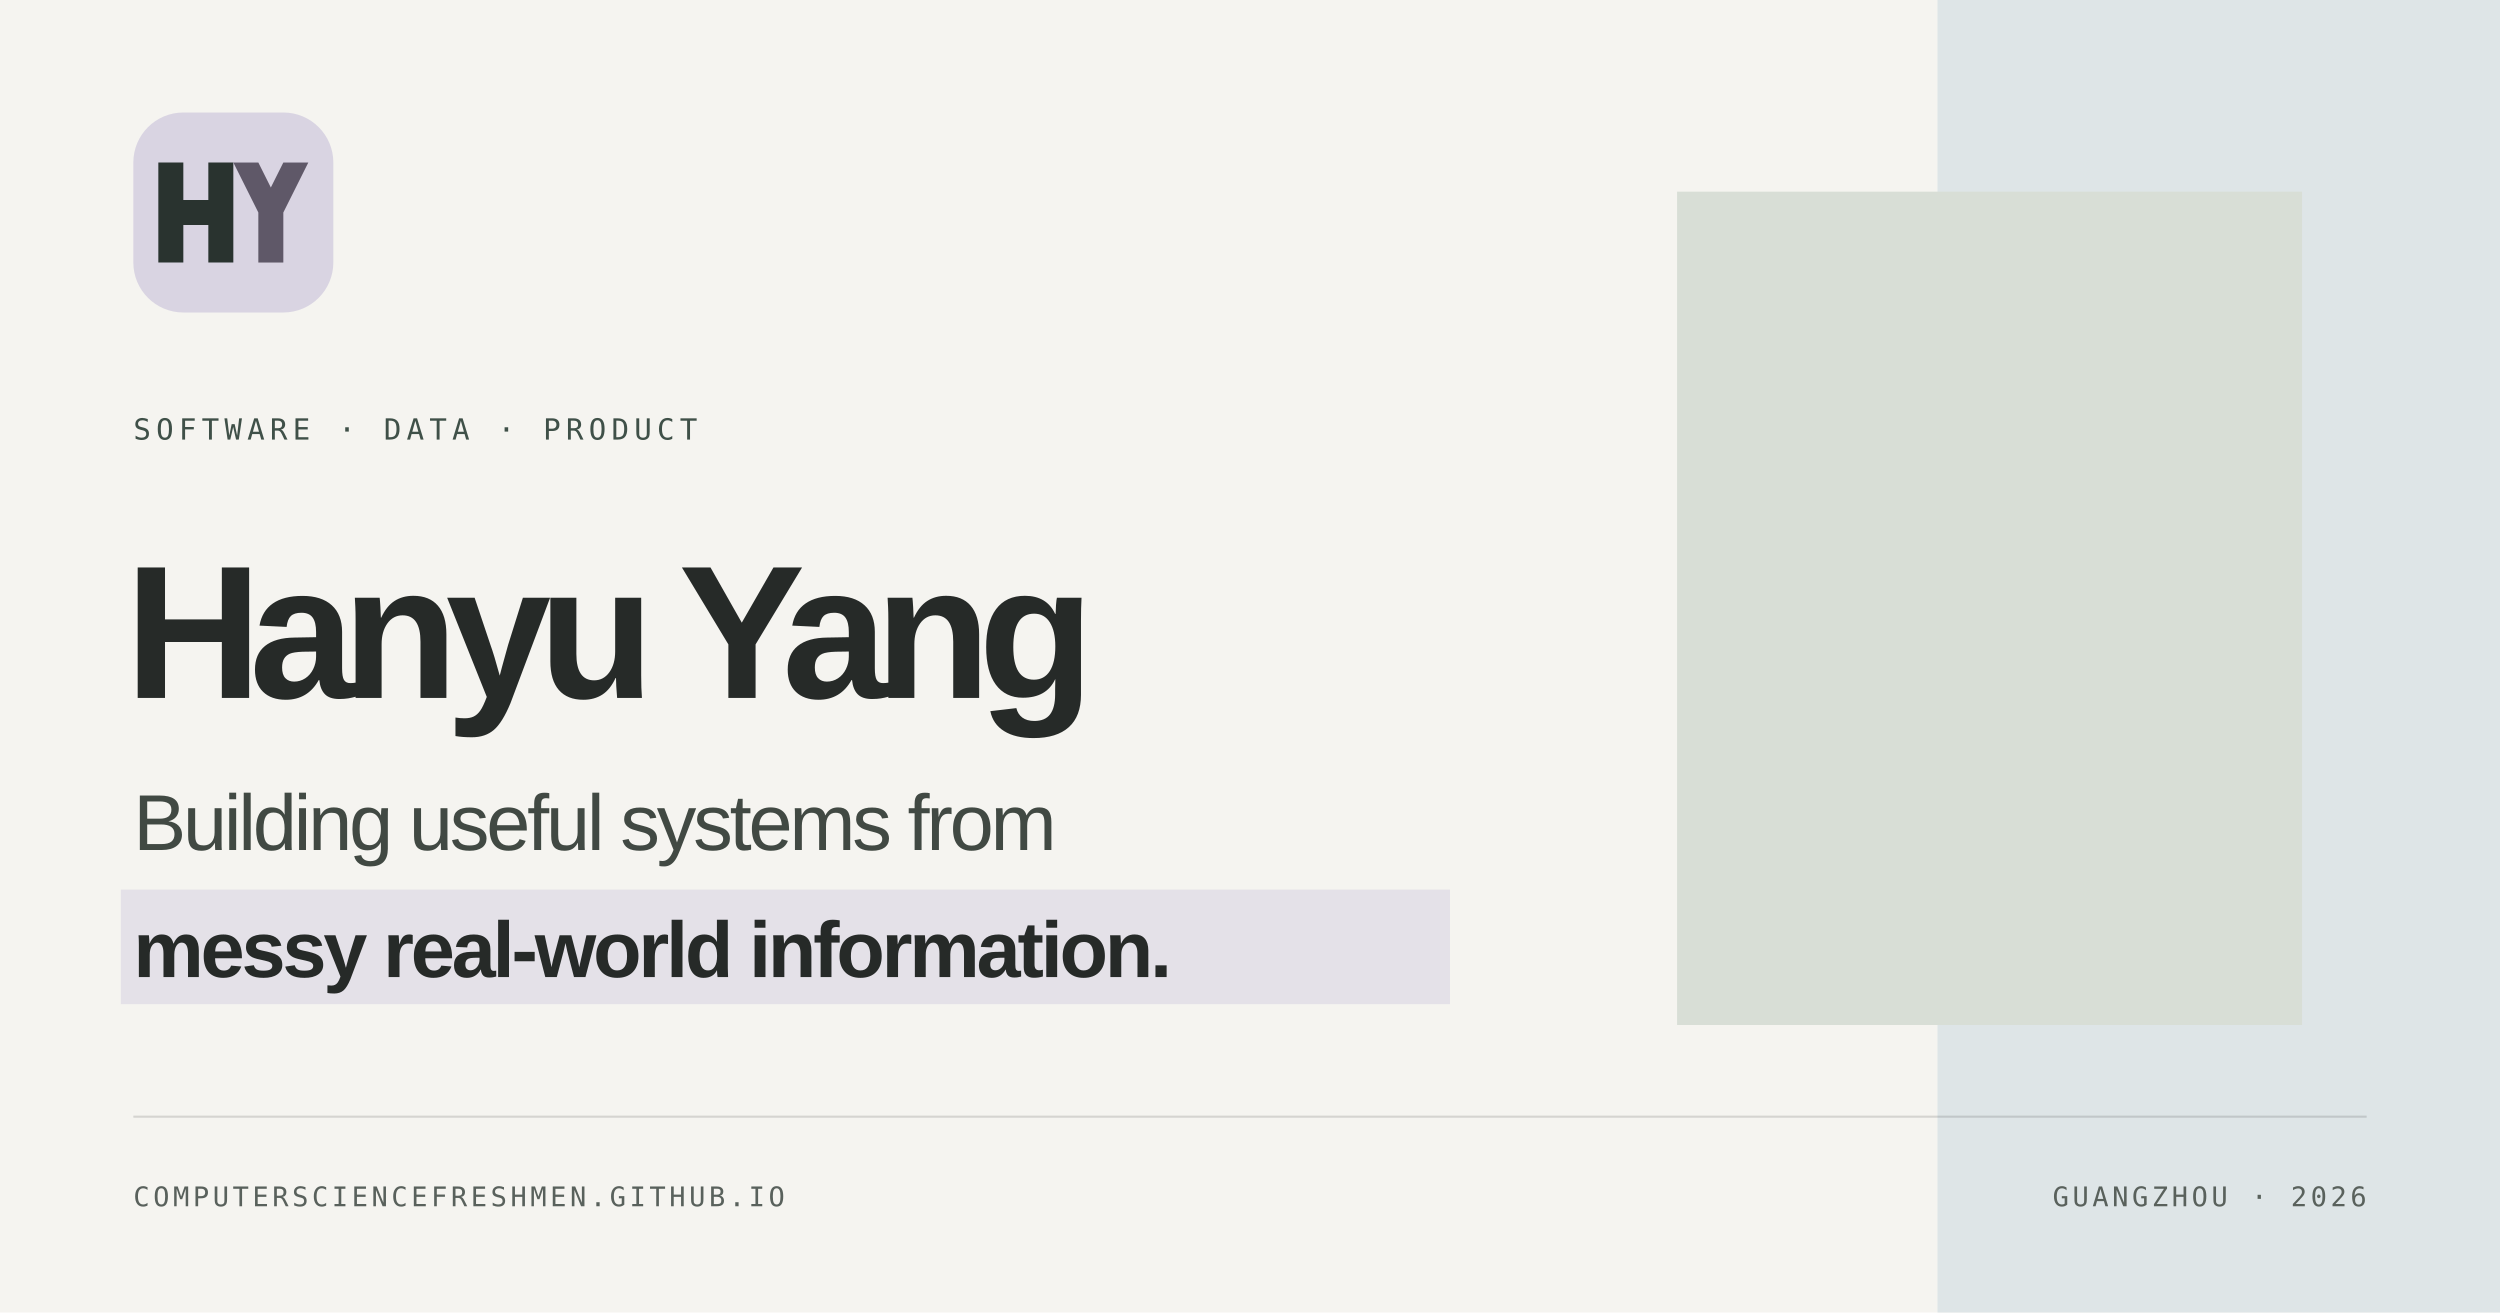
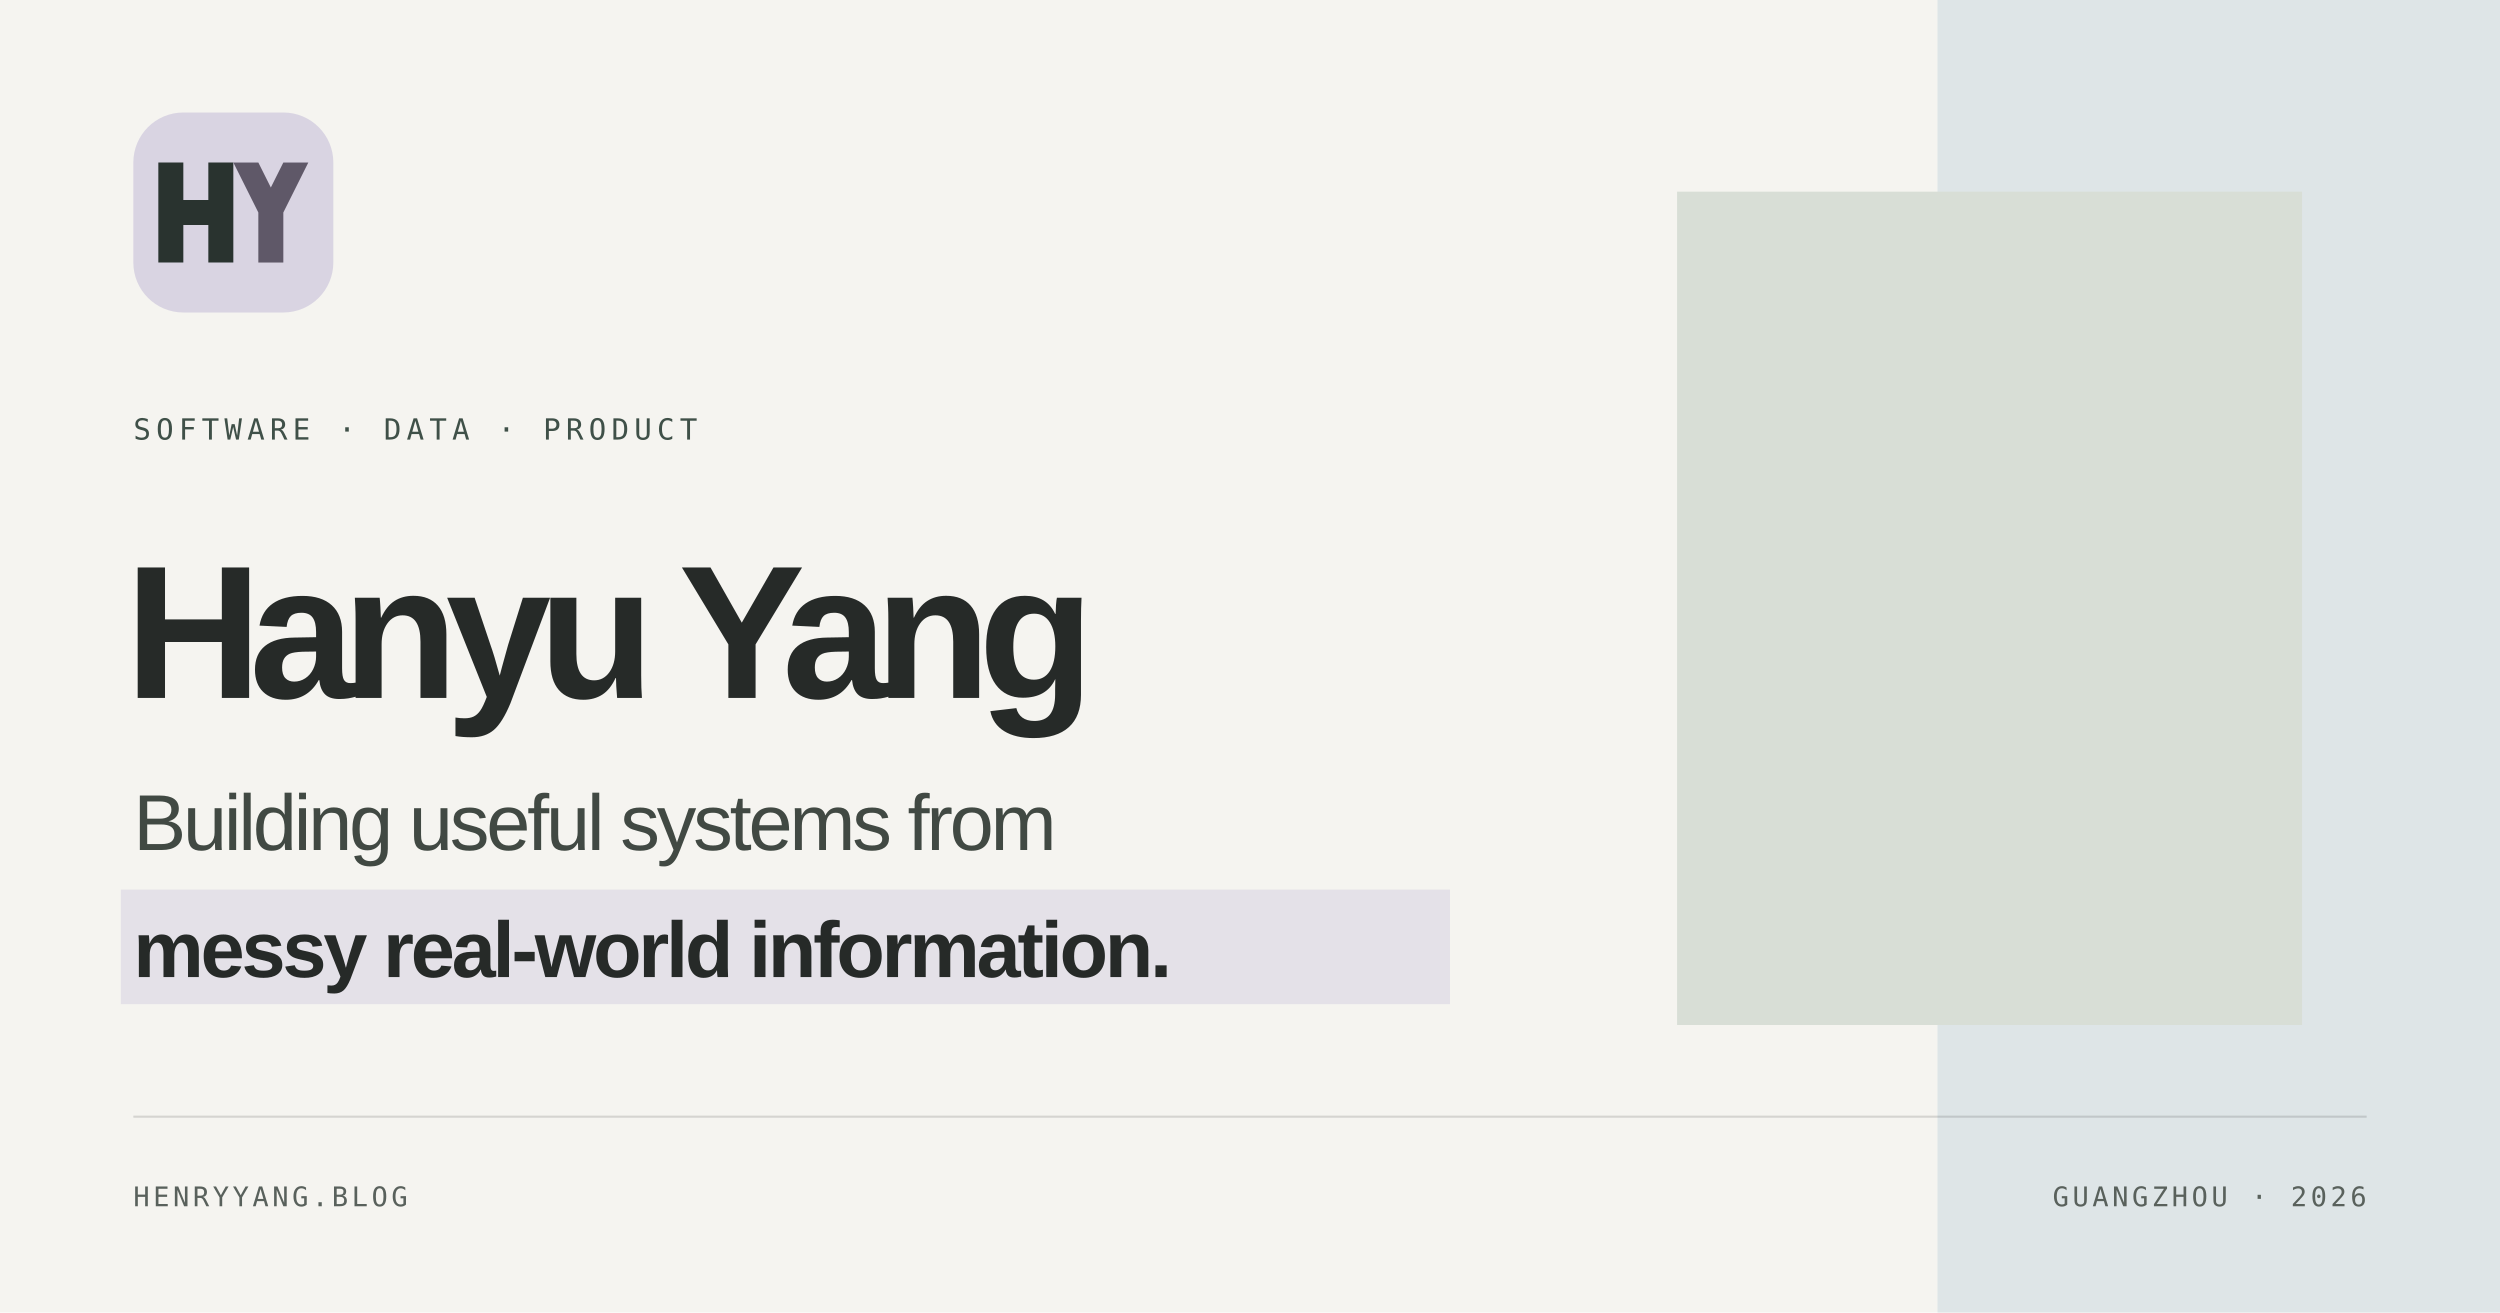
<svg xmlns="http://www.w3.org/2000/svg" viewBox="0 0 1200 630" role="img" aria-labelledby="og-title og-description">
  <rect width="1200" height="630" fill="#f5f4f0" />
  <rect x="930" width="270" height="630" fill="#dee5e7" />
  <rect x="805" y="92" width="300" height="400" fill="#d8ded6" />
  <g transform="translate(64 54) scale(1.5)">
    <rect width="64" height="64" rx="16" fill="#d9d4e2" />
    <path fill="#29332f" d="M8 16h8v12h8V16h8v32h-8V36h-8v12H8V16Z" />
    <path fill="#5f5868" d="M32 16h8l4 8 4-8h8l-8 16v16h-8V32L32 16Z" />
  </g>
  <text x="64" y="211" fill="#3f5048" font-family="Consolas, monospace" font-size="14" letter-spacing="2.5">SOFTWARE · DATA · PRODUCT</text>
  <text x="60" y="335" fill="#262a28" font-family="Segoe UI, Arial, sans-serif" font-size="91" font-weight="600" letter-spacing="-6">Hanyu Yang</text>
  <text x="64" y="408" fill="#414943" font-family="Segoe UI, Arial, sans-serif" font-size="38" font-weight="500" letter-spacing="-1.5">Building useful systems from</text>
  <rect x="58" y="427" width="638" height="55" fill="#e4e1e8" />
  <text x="64" y="469" fill="#262a28" font-family="Segoe UI, Arial, sans-serif" font-size="38" font-weight="600" letter-spacing="-1.5">messy real-world information.</text>
  <line x1="64" y1="536" x2="1136" y2="536" stroke="#262a28" stroke-opacity=".16" />
-   <text x="64" y="579" fill="#59615c" font-family="Consolas, monospace" font-size="13" letter-spacing="1.7">COMPUTERSCIENCEFRESHMEN.GITHUB.IO</text>
+   <text x="64" y="579" fill="#59615c" font-family="Consolas, monospace" font-size="13" letter-spacing="1.7">HENRYYANG.BLOG</text>
  <text x="1136" y="579" text-anchor="end" fill="#59615c" font-family="Consolas, monospace" font-size="13" letter-spacing="1.7">GUANGZHOU · 2026</text>
</svg>
